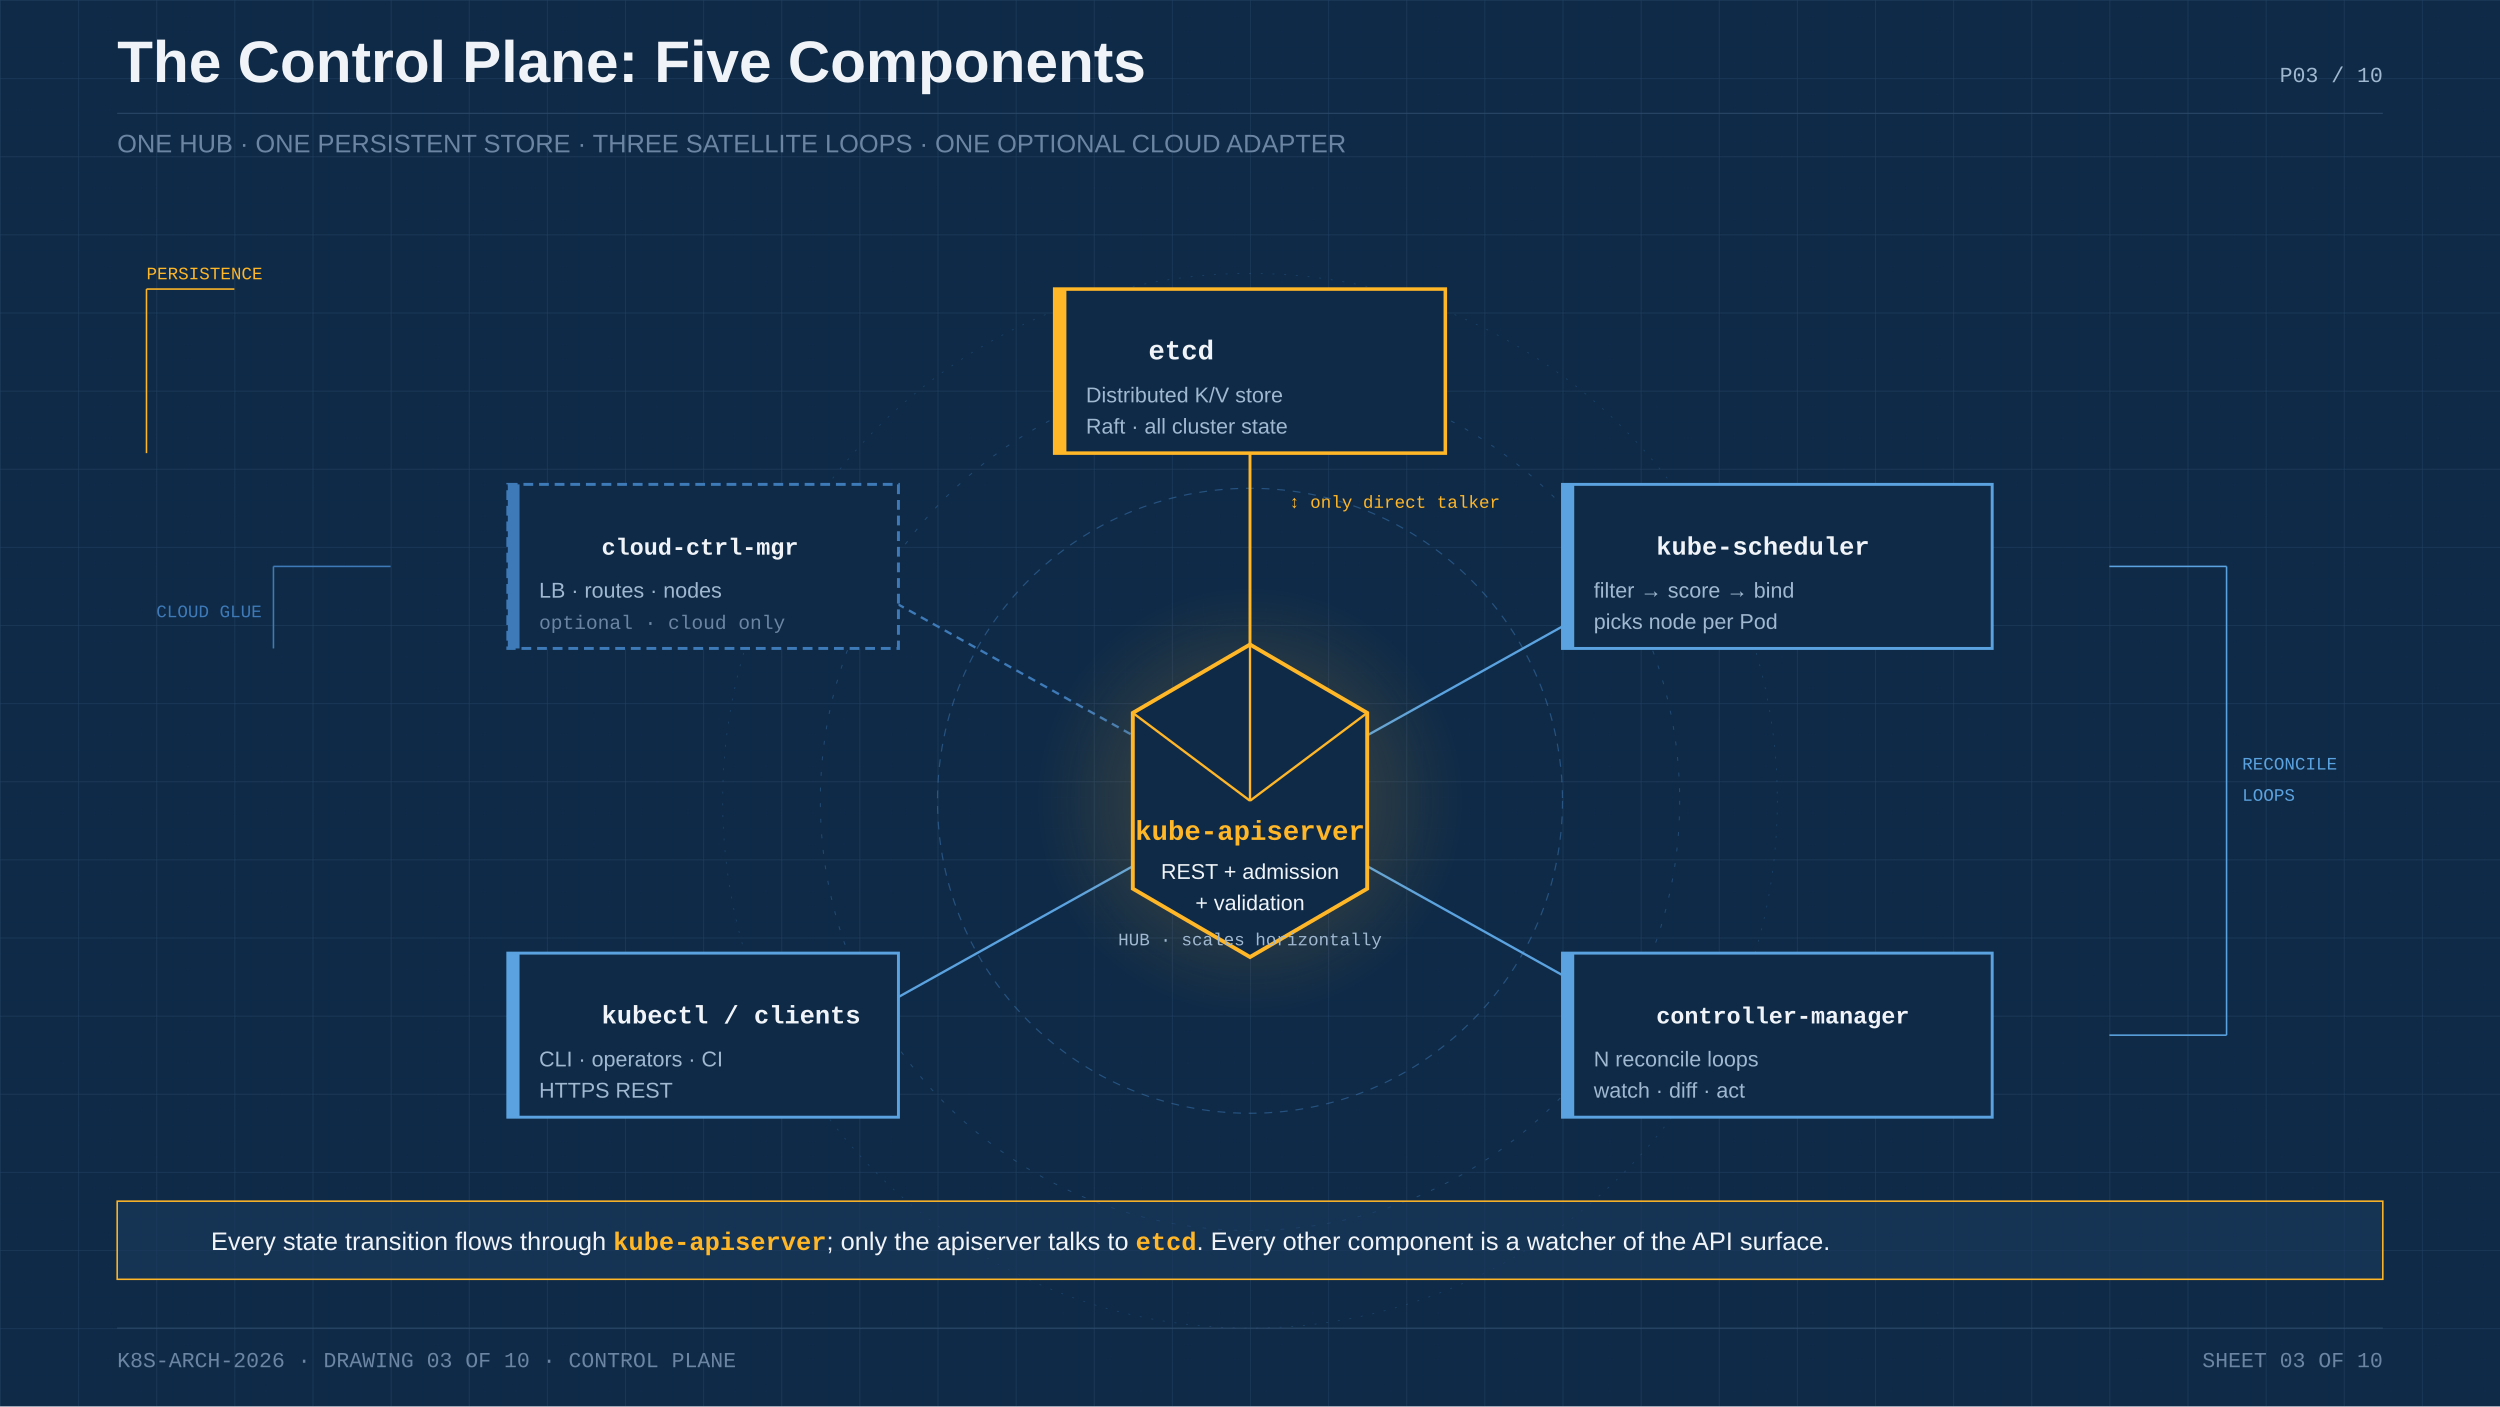
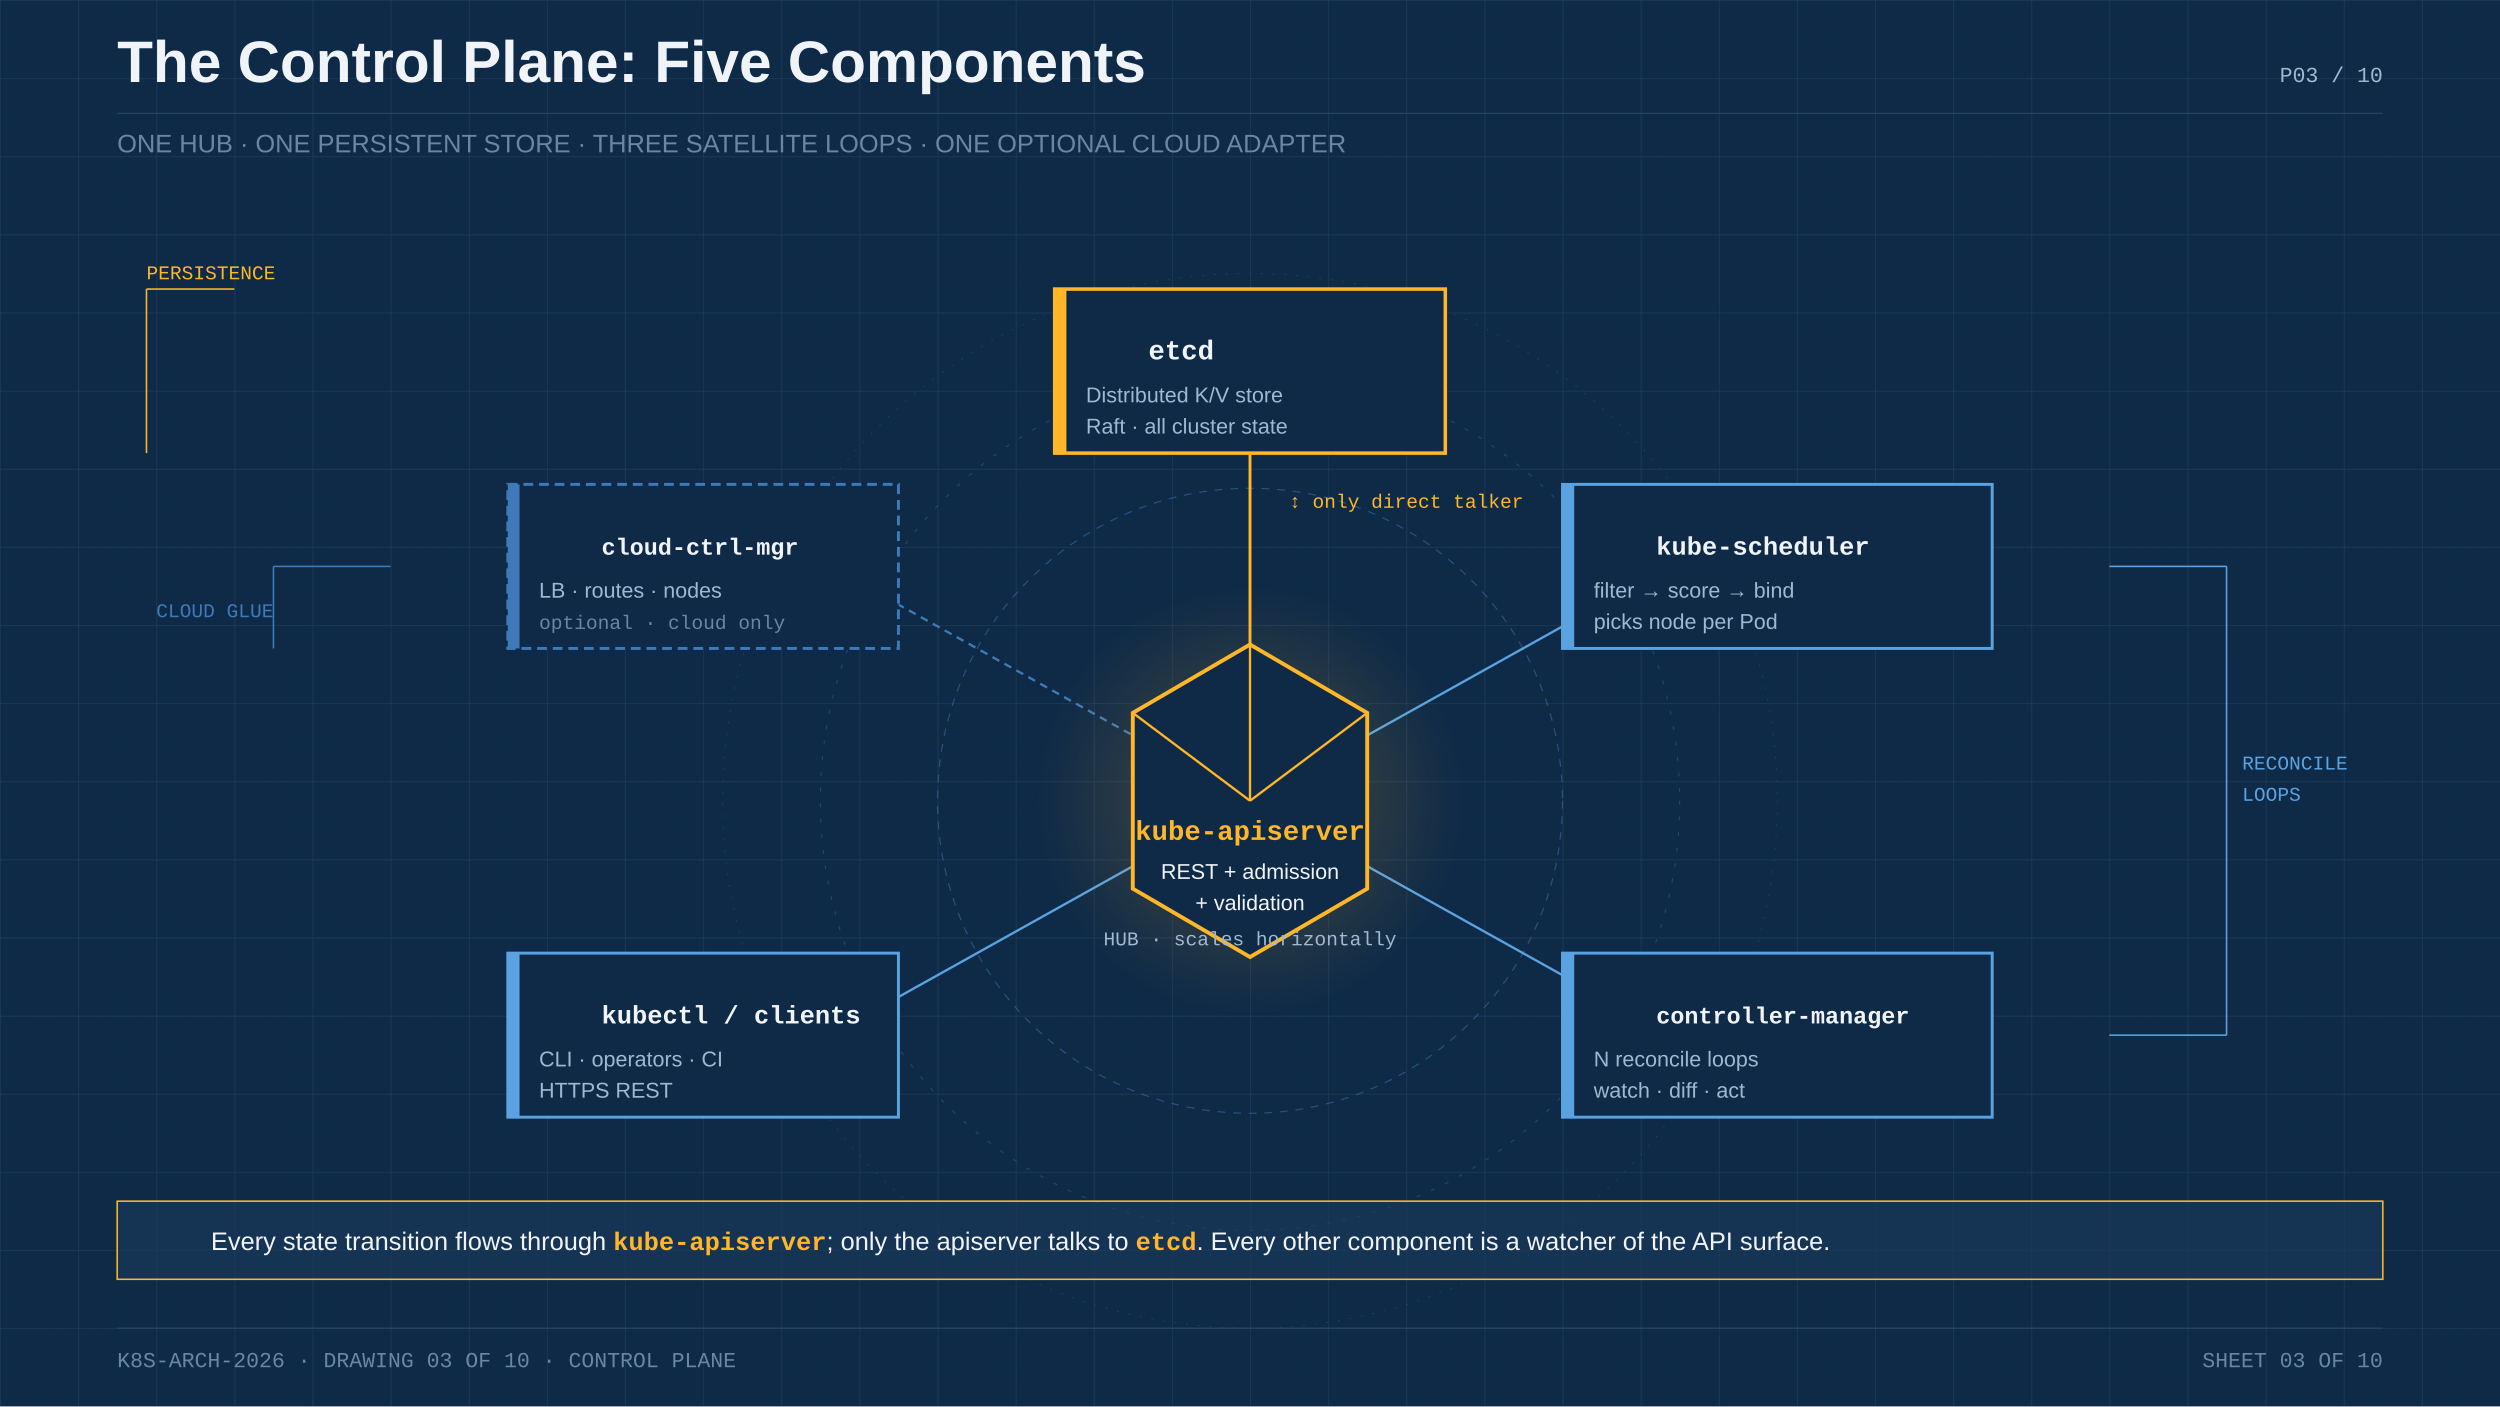
<svg xmlns="http://www.w3.org/2000/svg" viewBox="0 0 1280 720" width="1280" height="720">
  <defs>
    <pattern id="bpGridMajor" x="0" y="0" width="40" height="40" patternUnits="userSpaceOnUse" data-pptx-pattern="lgGrid">
      <rect width="40" height="40" fill="#0E2A47" />
      <path d="M 40 0 L 0 0 0 40" fill="none" stroke="#2D4A6B" stroke-width="0.6" />
    </pattern>
    <pattern id="bpGridMinor" x="0" y="0" width="8" height="8" patternUnits="userSpaceOnUse" data-pptx-pattern="smGrid">
      <rect width="8" height="8" fill="#0E2A47" />
      <path d="M 8 0 L 0 0 0 8" fill="none" stroke="#1A3A5C" stroke-width="0.3" />
    </pattern>
    <radialGradient id="hubGlow" cx="50%" cy="50%" r="50%">
      <stop offset="0%" stop-color="#FFB627" stop-opacity="0.25" />
      <stop offset="100%" stop-color="#FFB627" stop-opacity="0" />
    </radialGradient>
  </defs>
  <g id="bg">
    <rect width="1280" height="720" fill="#0E2A47" />
    <rect width="1280" height="720" fill="url(#bpGridMinor)" opacity="0.4" />
    <rect width="1280" height="720" fill="url(#bpGridMajor)" opacity="0.6" />
  </g>
  <g id="header">
    <text x="60" y="42" font-family="Arial, 'Microsoft YaHei', sans-serif" font-size="30" font-weight="bold" fill="#F0F4F8">The Control Plane: Five Components</text>
    <text x="1220" y="42" font-family="Consolas, 'Courier New', monospace" font-size="11" fill="#A0B8D0" text-anchor="end">P03 / 10</text>
    <line x1="60" y1="58" x2="1220" y2="58" stroke="#2D4A6B" stroke-width="0.5" />
    <text x="60" y="78" font-family="Arial, 'Microsoft YaHei', sans-serif" font-size="13" fill="#6B85A3">ONE HUB · ONE PERSISTENT STORE · THREE SATELLITE LOOPS · ONE OPTIONAL CLOUD ADAPTER</text>
  </g>
  <g id="orbit-rings">
    <circle cx="640" cy="410" r="220" fill="none" stroke="#3E7AB8" stroke-width="0.5" stroke-dasharray="2 6" opacity="0.4" />
    <circle cx="640" cy="410" r="160" fill="none" stroke="#3E7AB8" stroke-width="0.6" stroke-dasharray="4 4" opacity="0.5" />
    <circle cx="640" cy="410" r="270" fill="none" stroke="#3E7AB8" stroke-width="0.4" stroke-dasharray="1 5" opacity="0.3" />
  </g>
  <g id="spokes">
    <line x1="640" y1="410" x2="640" y2="200" stroke="#FFB627" stroke-width="1.5" />
    <line x1="640" y1="410" x2="855" y2="290" stroke="#5BA3E0" stroke-width="1.2" />
    <line x1="640" y1="410" x2="855" y2="530" stroke="#5BA3E0" stroke-width="1.2" />
    <line x1="640" y1="410" x2="425" y2="530" stroke="#5BA3E0" stroke-width="1.2" />
    <line x1="640" y1="410" x2="425" y2="290" stroke="#3E7AB8" stroke-width="1.2" stroke-dasharray="4 3" />
  </g>
  <g id="hub-apiserver">
    <circle cx="640" cy="410" r="110" fill="url(#hubGlow)" />
    <polygon points="640,330 700,365 700,455 640,490 580,455 580,365" fill="#0E2A47" stroke="#FFB627" stroke-width="2" />
    <line x1="640" y1="330" x2="640" y2="410" stroke="#FFB627" stroke-width="1.2" />
    <line x1="640" y1="410" x2="580" y2="365" stroke="#FFB627" stroke-width="1.2" />
    <line x1="640" y1="410" x2="700" y2="365" stroke="#FFB627" stroke-width="1.2" />
    <text x="640" y="430" font-family="Consolas, 'Courier New', monospace" font-size="14" fill="#FFB627" text-anchor="middle" font-weight="bold">kube-apiserver</text>
    <text x="640" y="450" font-family="Arial, 'Microsoft YaHei', sans-serif" font-size="11" fill="#F0F4F8" text-anchor="middle">REST + admission</text>
    <text x="640" y="466" font-family="Arial, 'Microsoft YaHei', sans-serif" font-size="11" fill="#F0F4F8" text-anchor="middle">+ validation</text>
-     <text x="640" y="484" font-family="Consolas, 'Courier New', monospace" font-size="9" fill="#A0B8D0" text-anchor="middle">HUB · scales horizontally</text>
+     <text x="640" y="484" font-family="Consolas, 'Courier New', monospace" font-size="10" fill="#A0B8D0" text-anchor="middle">HUB · scales horizontally</text>
  </g>
  <g id="spoke-etcd">
    <rect x="540" y="148" width="200" height="84" fill="#0E2A47" stroke="#FFB627" stroke-width="1.8" />
    <rect x="540" y="148" width="6" height="84" fill="#FFB627" />
    <use data-icon="tabler-outline/database" x="556" y="166" width="22" height="22" fill="#FFB627" stroke-width="1.5" />
    <text x="588" y="184" font-family="Consolas, 'Courier New', monospace" font-size="14" fill="#F0F4F8" font-weight="bold">etcd</text>
    <text x="556" y="206" font-family="Arial, 'Microsoft YaHei', sans-serif" font-size="11" fill="#A0B8D0">Distributed K/V store</text>
    <text x="556" y="222" font-family="Arial, 'Microsoft YaHei', sans-serif" font-size="11" fill="#A0B8D0">Raft · all cluster state</text>
    <line x1="640" y1="232" x2="640" y2="280" stroke="#FFB627" stroke-width="1" stroke-dasharray="2 3" />
-     <text x="660" y="260" font-family="Consolas, 'Courier New', monospace" font-size="9" fill="#FFB627">↕ only direct talker</text>
+     <text x="660" y="260" font-family="Consolas, 'Courier New', monospace" font-size="10" fill="#FFB627">↕ only direct talker</text>
  </g>
  <g id="spoke-scheduler">
    <rect x="800" y="248" width="220" height="84" fill="#0E2A47" stroke="#5BA3E0" stroke-width="1.5" />
    <rect x="800" y="248" width="6" height="84" fill="#5BA3E0" />
    <use data-icon="tabler-outline/settings" x="816" y="266" width="22" height="22" fill="#5BA3E0" stroke-width="1.5" />
    <text x="848" y="284" font-family="Consolas, 'Courier New', monospace" font-size="13" fill="#F0F4F8" font-weight="bold">kube-scheduler</text>
    <text x="816" y="306" font-family="Arial, 'Microsoft YaHei', sans-serif" font-size="11" fill="#A0B8D0">filter → score → bind</text>
    <text x="816" y="322" font-family="Arial, 'Microsoft YaHei', sans-serif" font-size="11" fill="#A0B8D0">picks node per Pod</text>
  </g>
  <g id="spoke-controller">
    <rect x="800" y="488" width="220" height="84" fill="#0E2A47" stroke="#5BA3E0" stroke-width="1.5" />
    <rect x="800" y="488" width="6" height="84" fill="#5BA3E0" />
    <use data-icon="tabler-outline/refresh" x="816" y="506" width="22" height="22" fill="#5BA3E0" stroke-width="1.5" />
    <text x="848" y="524" font-family="Consolas, 'Courier New', monospace" font-size="12" fill="#F0F4F8" font-weight="bold">controller-manager</text>
    <text x="816" y="546" font-family="Arial, 'Microsoft YaHei', sans-serif" font-size="11" fill="#A0B8D0">N reconcile loops</text>
    <text x="816" y="562" font-family="Arial, 'Microsoft YaHei', sans-serif" font-size="11" fill="#A0B8D0">watch · diff · act</text>
  </g>
  <g id="spoke-cloud">
    <rect x="260" y="248" width="200" height="84" fill="#0E2A47" stroke="#3E7AB8" stroke-width="1.5" stroke-dasharray="5 3" />
    <rect x="260" y="248" width="6" height="84" fill="#3E7AB8" />
    <use data-icon="tabler-outline/cloud" x="276" y="266" width="22" height="22" fill="#3E7AB8" stroke-width="1.5" />
    <text x="308" y="284" font-family="Consolas, 'Courier New', monospace" font-size="12" fill="#F0F4F8" font-weight="bold">cloud-ctrl-mgr</text>
    <text x="276" y="306" font-family="Arial, 'Microsoft YaHei', sans-serif" font-size="11" fill="#A0B8D0">LB · routes · nodes</text>
    <text x="276" y="322" font-family="Consolas, 'Courier New', monospace" font-size="10" fill="#6B85A3">optional · cloud only</text>
  </g>
  <g id="spoke-kubectl">
    <rect x="260" y="488" width="200" height="84" fill="#0E2A47" stroke="#5BA3E0" stroke-width="1.5" />
    <rect x="260" y="488" width="6" height="84" fill="#5BA3E0" />
    <use data-icon="tabler-outline/terminal" x="276" y="506" width="22" height="22" fill="#5BA3E0" stroke-width="1.5" />
    <text x="308" y="524" font-family="Consolas, 'Courier New', monospace" font-size="13" fill="#F0F4F8" font-weight="bold">kubectl / clients</text>
    <text x="276" y="546" font-family="Arial, 'Microsoft YaHei', sans-serif" font-size="11" fill="#A0B8D0">CLI · operators · CI</text>
    <text x="276" y="562" font-family="Arial, 'Microsoft YaHei', sans-serif" font-size="11" fill="#A0B8D0">HTTPS REST</text>
  </g>
  <g id="annotations">
    <line x1="75" y1="148" x2="120" y2="148" stroke="#FFB627" stroke-width="0.8" />
    <line x1="75" y1="148" x2="75" y2="232" stroke="#FFB627" stroke-width="0.8" />
-     <text x="75" y="143" font-family="Consolas, 'Courier New', monospace" font-size="9" fill="#FFB627">PERSISTENCE</text>
+     <text x="75" y="143" font-family="Consolas, 'Courier New', monospace" font-size="10" fill="#FFB627">PERSISTENCE</text>
    <line x1="1080" y1="290" x2="1140" y2="290" stroke="#5BA3E0" stroke-width="0.8" />
    <line x1="1140" y1="290" x2="1140" y2="530" stroke="#5BA3E0" stroke-width="0.8" />
    <line x1="1080" y1="530" x2="1140" y2="530" stroke="#5BA3E0" stroke-width="0.8" />
-     <text x="1148" y="394" font-family="Consolas, 'Courier New', monospace" font-size="9" fill="#5BA3E0">RECONCILE</text>
-     <text x="1148" y="410" font-family="Consolas, 'Courier New', monospace" font-size="9" fill="#5BA3E0">LOOPS</text>
+     <text x="1148" y="394" font-family="Consolas, 'Courier New', monospace" font-size="10" fill="#5BA3E0">RECONCILE</text>
+     <text x="1148" y="410" font-family="Consolas, 'Courier New', monospace" font-size="10" fill="#5BA3E0">LOOPS</text>
    <line x1="140" y1="290" x2="200" y2="290" stroke="#3E7AB8" stroke-width="0.8" />
    <line x1="140" y1="290" x2="140" y2="332" stroke="#3E7AB8" stroke-width="0.8" />
-     <text x="80" y="316" font-family="Consolas, 'Courier New', monospace" font-size="9" fill="#3E7AB8">CLOUD GLUE</text>
+     <text x="80" y="316" font-family="Consolas, 'Courier New', monospace" font-size="10" fill="#3E7AB8">CLOUD GLUE</text>
  </g>
  <g id="key-fact">
    <rect x="60" y="615" width="1160" height="40" fill="#1A3A5C" fill-opacity="0.6" stroke="#FFB627" stroke-width="0.8" />
    <use data-icon="tabler-outline/info-circle" x="76" y="624" width="22" height="22" fill="#FFB627" stroke-width="1.5" />
    <text x="108" y="640" font-family="Arial, 'Microsoft YaHei', sans-serif" font-size="13" fill="#F0F4F8">Every state transition flows through <tspan font-family="Consolas, 'Courier New', monospace" fill="#FFB627" font-weight="bold">kube-apiserver</tspan>; only the apiserver talks to <tspan font-family="Consolas, 'Courier New', monospace" fill="#FFB627" font-weight="bold">etcd</tspan>. Every other component is a watcher of the API surface.</text>
  </g>
  <g id="footer">
    <line x1="60" y1="680" x2="1220" y2="680" stroke="#2D4A6B" stroke-width="0.5" />
    <text x="60" y="700" font-family="Consolas, 'Courier New', monospace" font-size="11" fill="#6B85A3">K8S-ARCH-2026 · DRAWING 03 OF 10 · CONTROL PLANE</text>
    <text x="1220" y="700" font-family="Consolas, 'Courier New', monospace" font-size="11" fill="#6B85A3" text-anchor="end">SHEET 03 OF 10</text>
  </g>
</svg>
